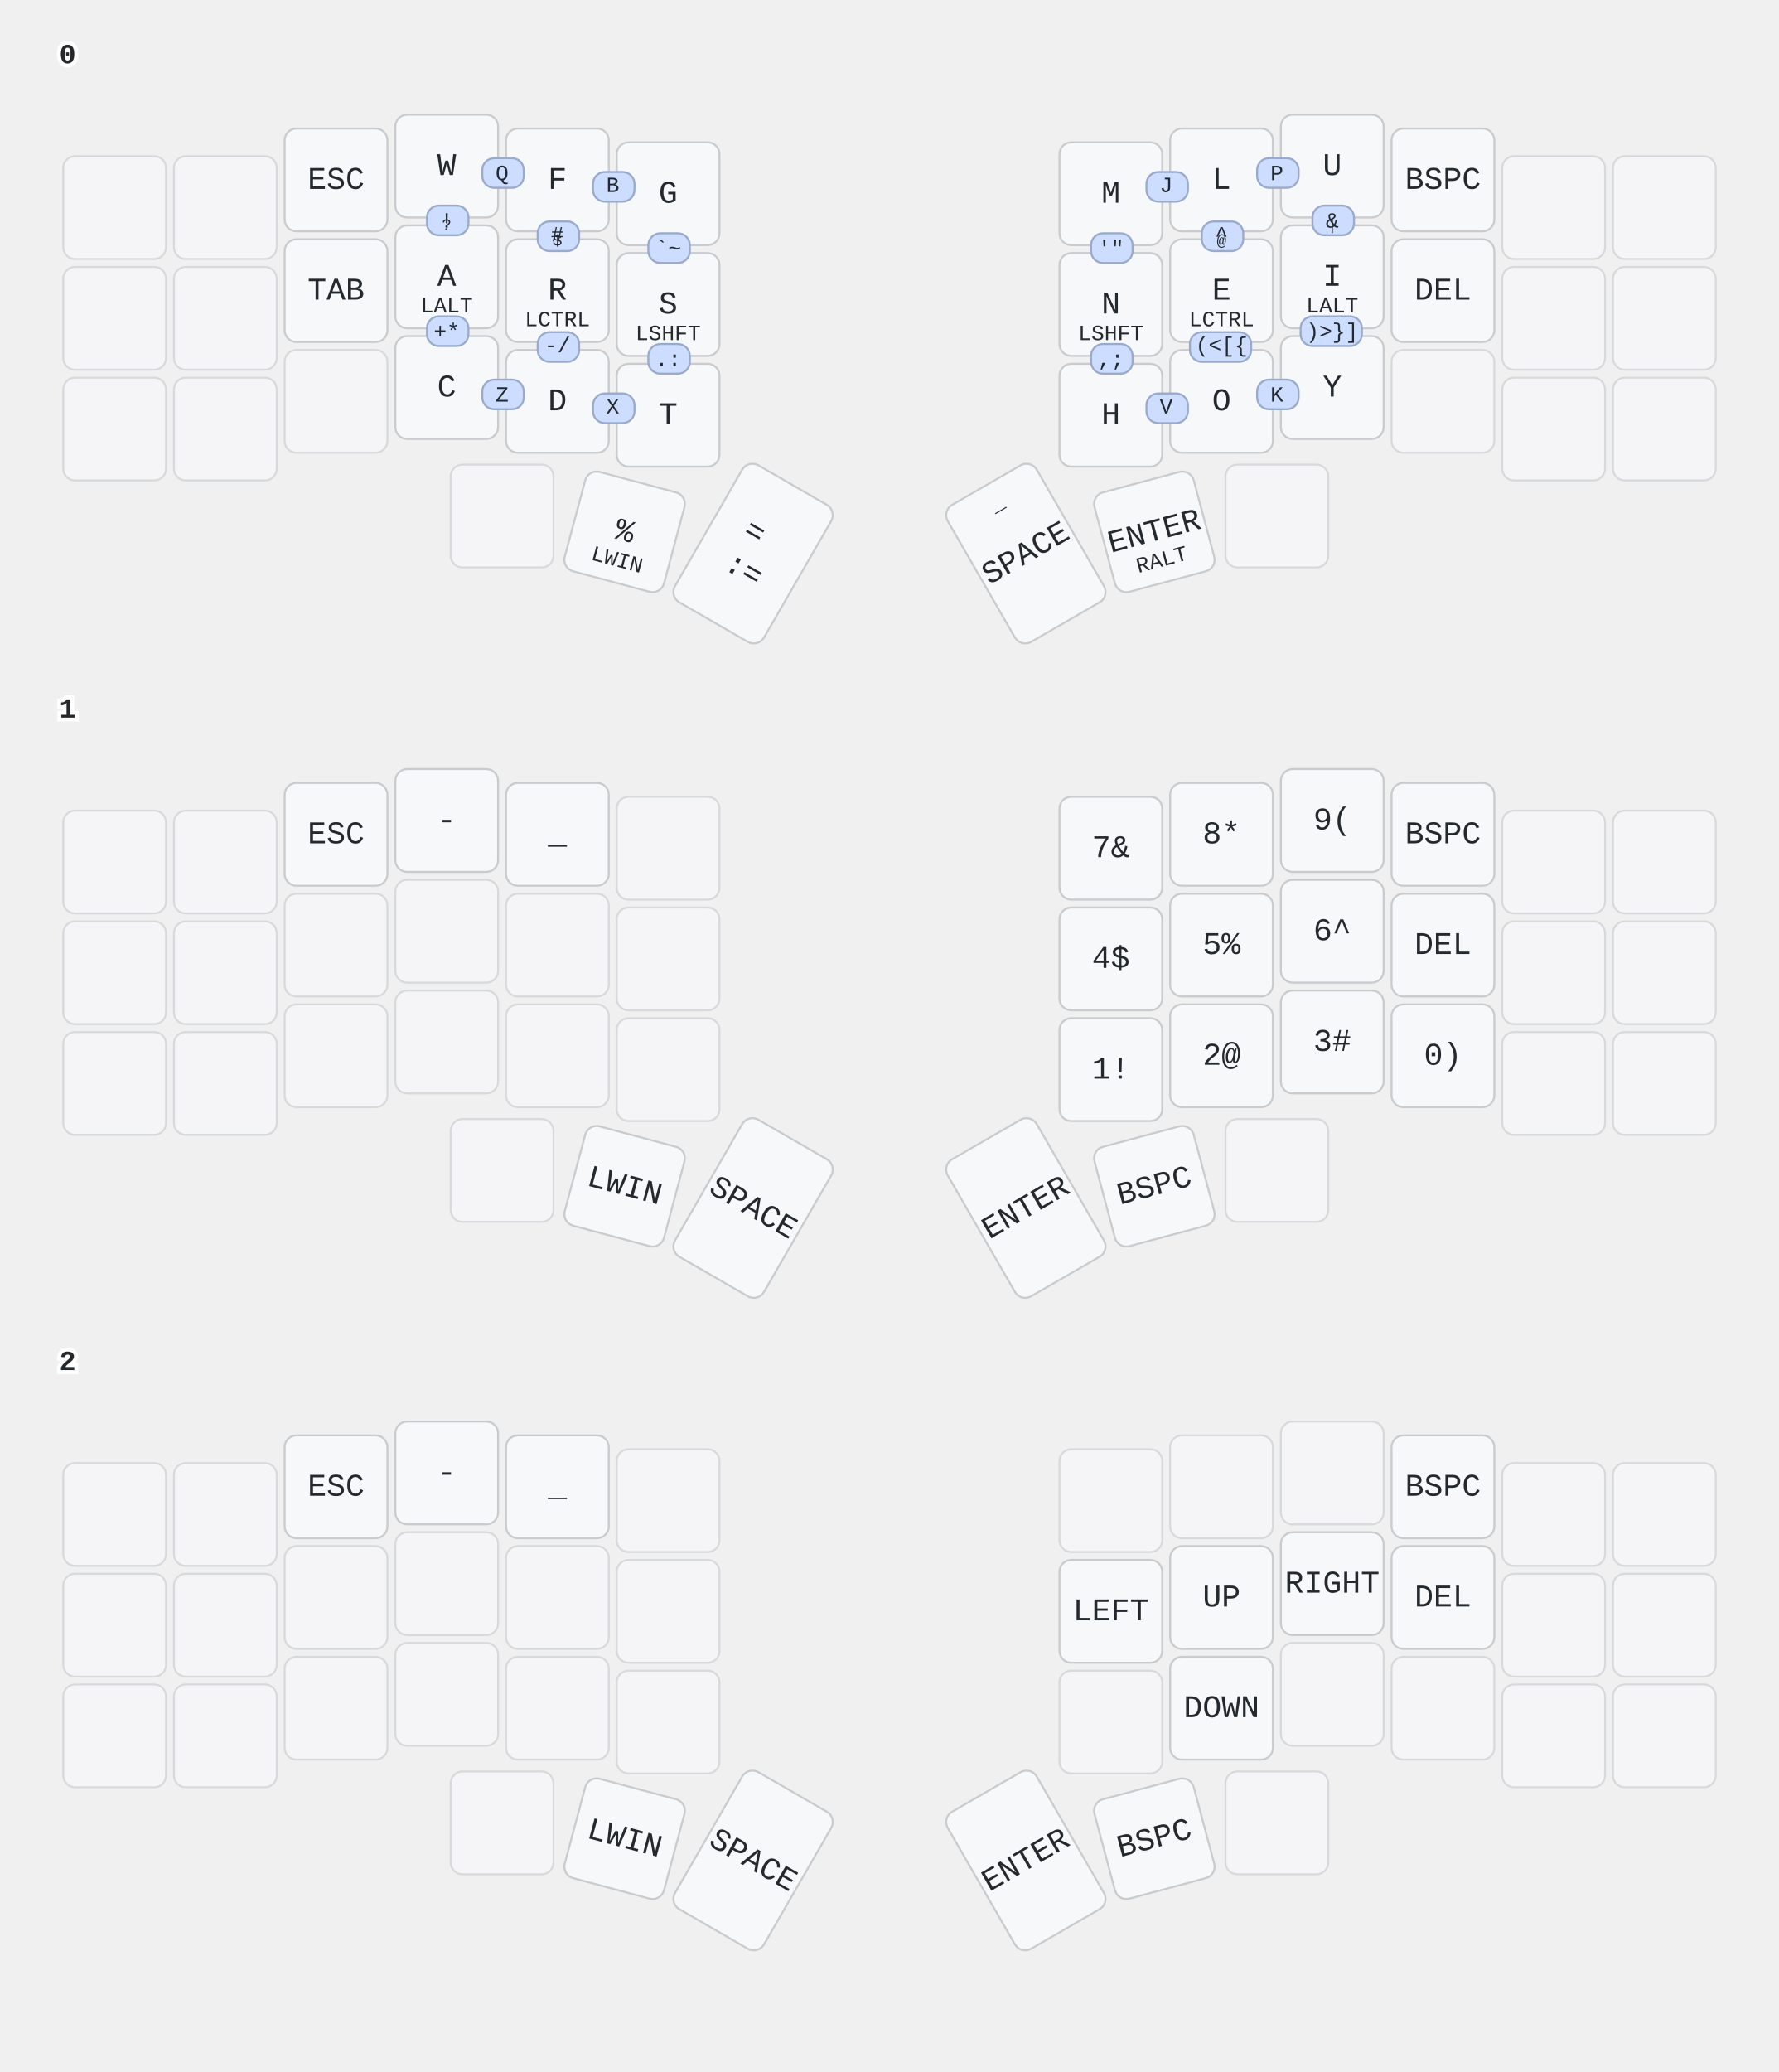
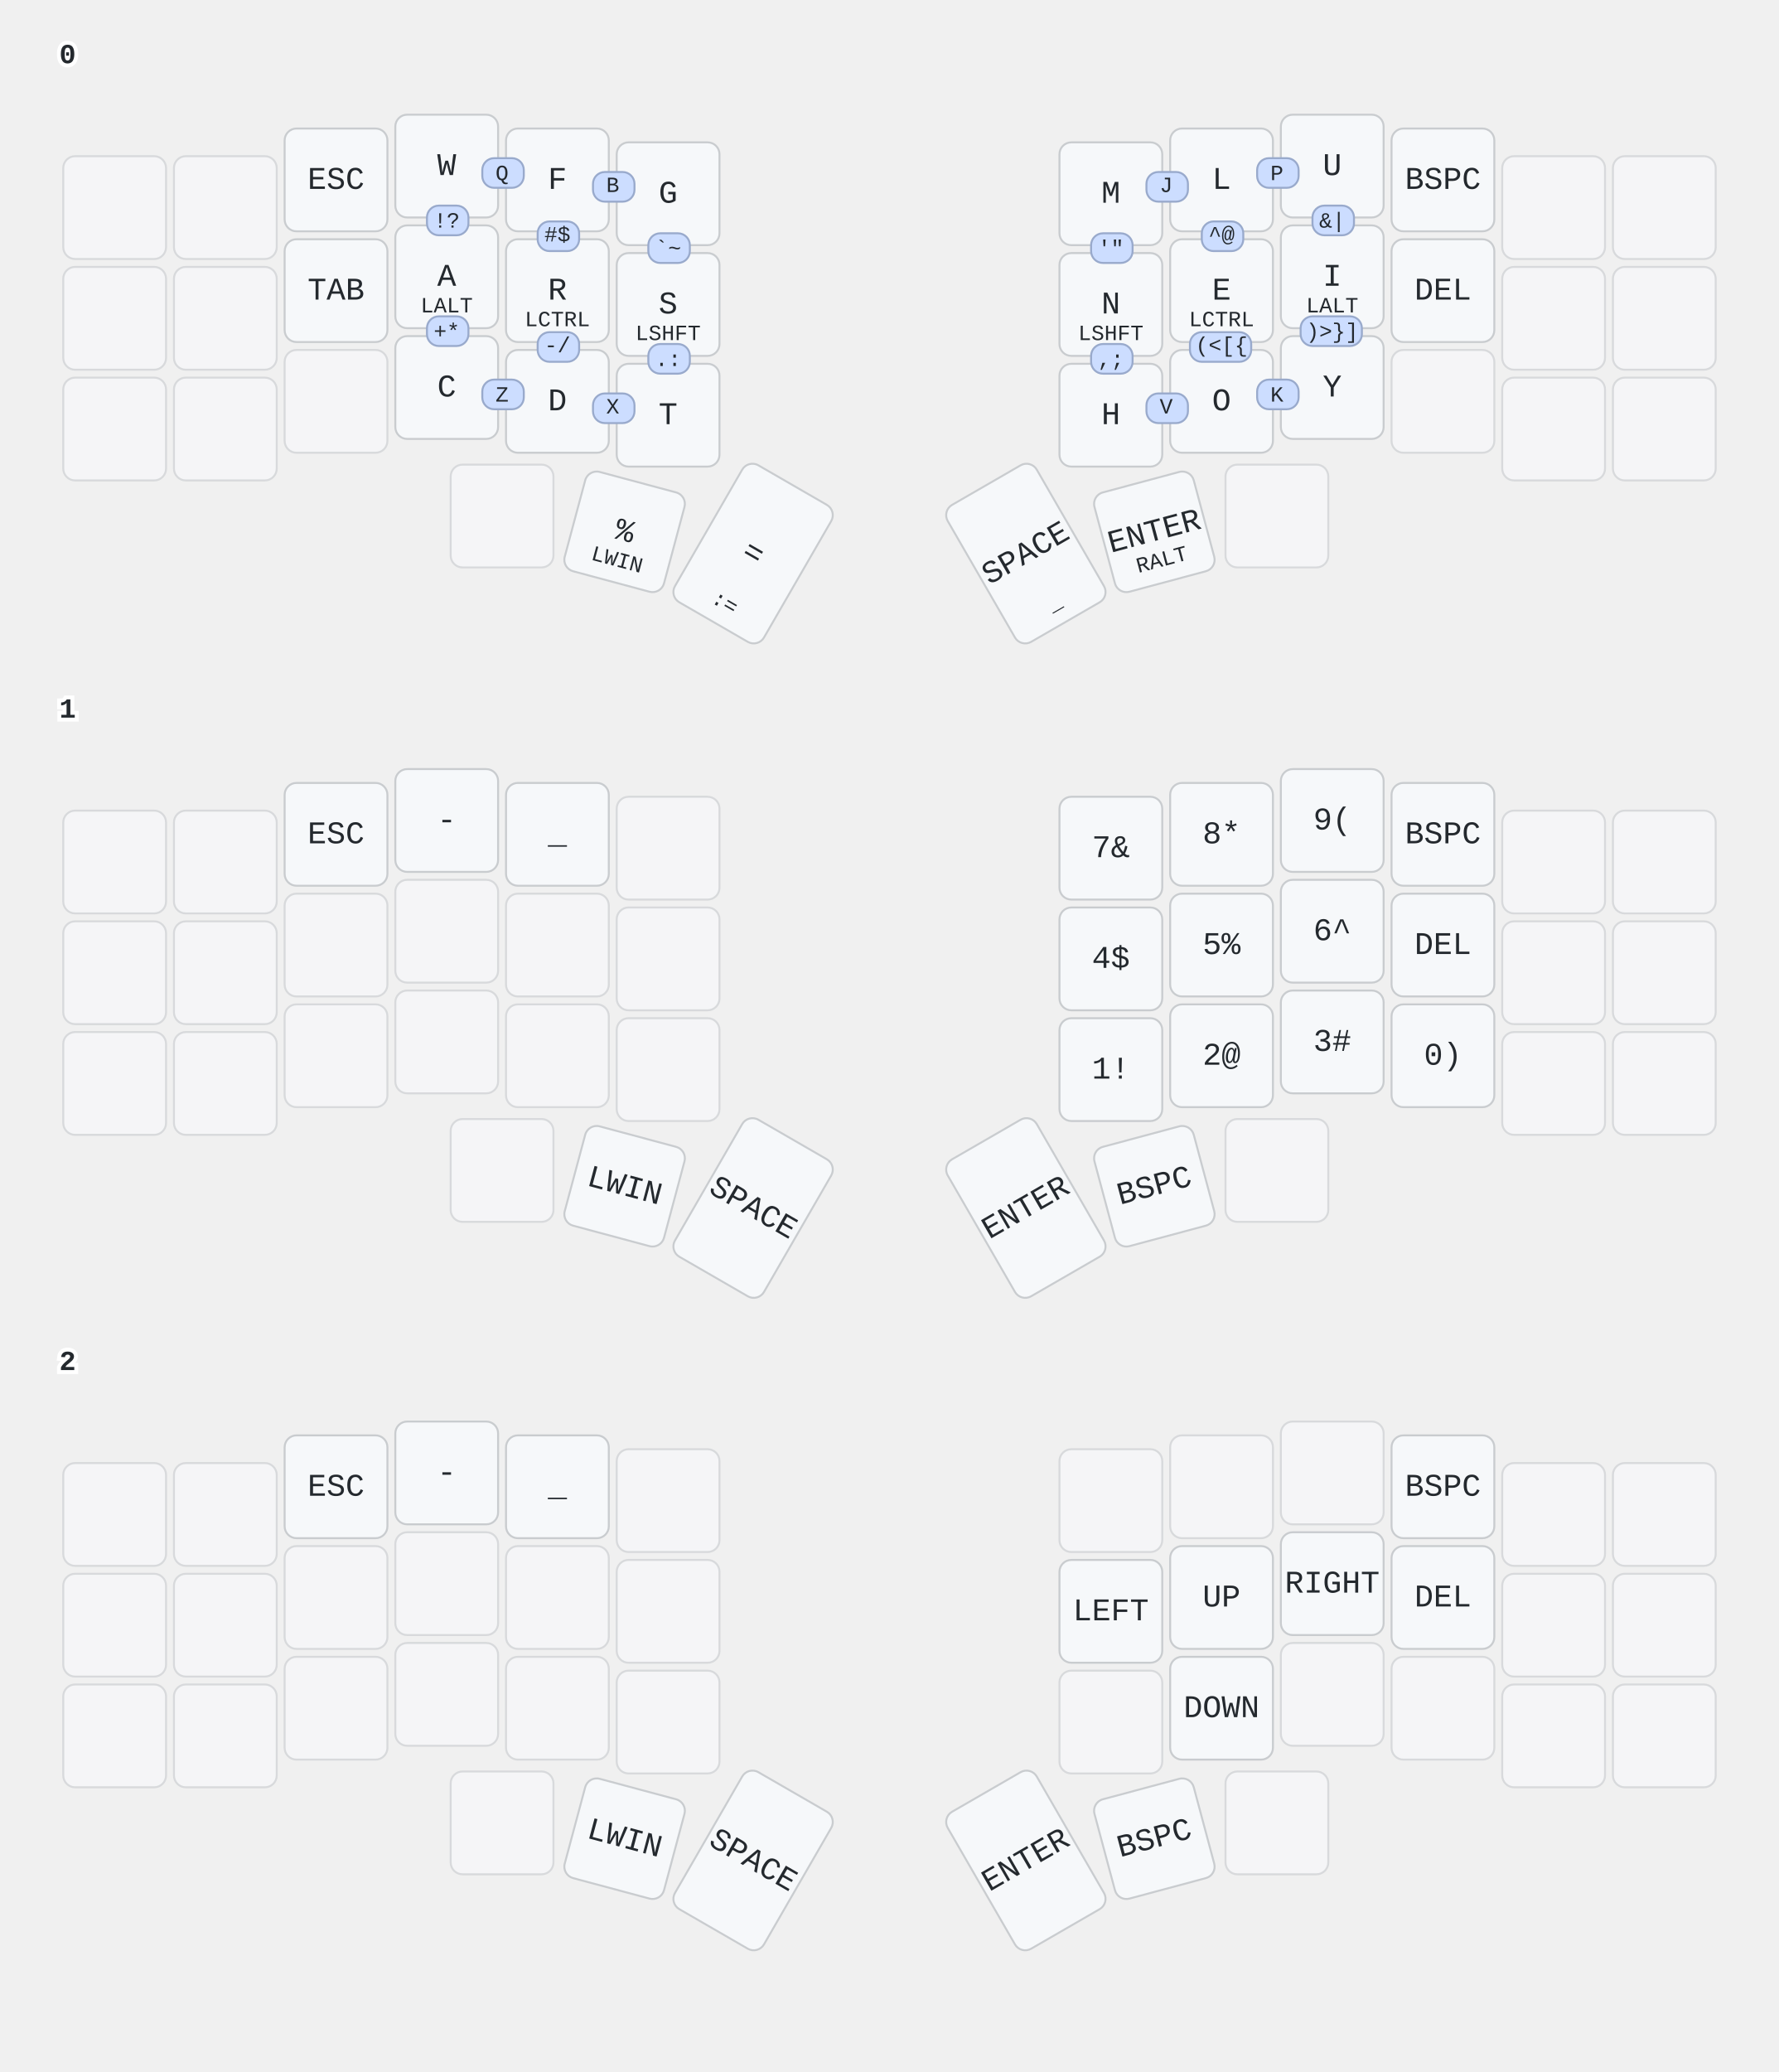
<svg xmlns="http://www.w3.org/2000/svg" xmlns:xlink="http://www.w3.org/1999/xlink" width="900" height="1048" viewBox="0 0 900 1048" class="keymap">
  <defs>/* start glyphs */
<svg id="mdi:chevron-down">
      <svg id="mdi-chevron-down" viewBox="0 0 24 24">
        <path d="M7.41,8.58L12,13.17L16.59,8.58L18,10L12,16L6,10L7.41,8.58Z" />
      </svg>
    </svg>
    <svg id="mdi:chevron-left">
      <svg id="mdi-chevron-left" viewBox="0 0 24 24">
        <path d="M15.41,16.58L10.83,12L15.41,7.41L14,6L8,12L14,18L15.41,16.58Z" />
      </svg>
    </svg>
    <svg id="mdi:chevron-right">
      <svg id="mdi-chevron-right" viewBox="0 0 24 24">
        <path d="M8.59,16.58L13.17,12L8.59,7.41L10,6L16,12L10,18L8.59,16.58Z" />
      </svg>
    </svg>
    <svg id="mdi:chevron-up">
      <svg id="mdi-chevron-up" viewBox="0 0 24 24">
        <path d="M7.41,15.41L12,10.83L16.59,15.41L18,14L12,8L6,14L7.41,15.41Z" />
      </svg>
    </svg>
  </defs>/* end glyphs */
<style>/* inherit to force styles through use tags */
svg path {
    fill: inherit;
}

/* font and background color specifications */
svg.keymap {
    font-family: SFMono-Regular,Consolas,Liberation Mono,Menlo,monospace;
    font-size: 14px;
    font-kerning: normal;
    text-rendering: optimizeLegibility;
    fill: #24292e;
}

/* default key styling */
rect.key {
    fill: #f6f8fa;
}

rect.key, rect.combo {
    stroke: #c9cccf;
    stroke-width: 1;
}

/* default key side styling, only used is draw_key_sides is set */
rect.side {
    filter: brightness(90%);
}

/* color accent for combo boxes */
rect.combo, rect.combo-separate {
    fill: #cdf;
}

/* color accent for held keys */
rect.held, rect.combo.held {
    fill: #fdd;
}

/* color accent for ghost (optional) keys */
rect.ghost, rect.combo.ghost {
    stroke-dasharray: 4, 4;
    stroke-width: 2;
}

text {
    text-anchor: middle;
    dominant-baseline: middle;
}

/* styling for layer labels */
text.label {
    font-weight: bold;
    text-anchor: start;
    stroke: white;
    stroke-width: 4;
    paint-order: stroke;
}

/* styling for optional footer */
text.footer {
    text-anchor: end;
    dominant-baseline: auto;
    stroke: white;
    stroke-width: 4;
    paint-order: stroke;
}

/* styling for combo tap, and key hold/shifted label text */
text.combo, text.hold, text.shifted {
    font-size: 11px;
}

text.hold {
    text-anchor: middle;
    dominant-baseline: auto;
}

text.shifted {
    text-anchor: middle;
    dominant-baseline: hanging;
}

text.layer-activator {
    text-decoration: underline;
}

/* styling for hold/shifted label text in combo box */
text.combo.hold, text.combo.shifted {
    font-size: 8px;
}

/* lighter symbol for transparent keys */
text.trans {
    fill: #7b7e81;
}

/* styling for combo dendrons */
path.combo {
    stroke-width: 1;
    stroke: gray;
    fill: none;
}

/* Start Tabler Icons Cleanup */
/* cannot use height/width with glyphs */
.icon-tabler &gt; path {
    fill: inherit;
    stroke: inherit;
    stroke-width: 2;
}
/* hide tabler's default box */
.icon-tabler &gt; path[stroke="none"][fill="none"] {
    visibility: hidden;
}
/* End Tabler Icons Cleanup */

.none, .trans, .ghost {
  opacity: 0.8;
}

/* color accent for combo boxes */
rect.combo, rect.combo-separate {
    fill: #CCDDFF;
    stroke: #99AACC;
}

/* rect.held, rect.combo.held { */
.held {
  opacity: 1.0;
  filter: drop-shadow(0px 0px 6px #4FC0D0);  /* #7979EC); */
}

text.key.tap {
  font-size: 16px;
  /* font-weight: 900; */
}

text.hold, text.shifted {
  /* font-size: 9px; */
  font-weight: normal;
}

text.combo {
  /* font-size: 11px; */
  /* font-weight: bold; */
}
</style>
  <g transform="translate(30, 0)" class="layer-0">
    <text x="0" y="28" class="label" id="x_x">0</text>
    <g transform="translate(0, 56)">
      <g transform="translate(28, 49)" class="key none keypos-0">
        <rect rx="6" ry="6" x="-26" y="-26" width="52" height="52" class="key none" />
      </g>
      <g transform="translate(84, 49)" class="key none keypos-1">
        <rect rx="6" ry="6" x="-26" y="-26" width="52" height="52" class="key none" />
      </g>
      <g transform="translate(140, 35)" class="key keypos-2">
        <rect rx="6" ry="6" x="-26" y="-26" width="52" height="52" class="key" />
        <text x="0" y="0" class="key tap">ESC</text>
      </g>
      <g transform="translate(196, 28)" class="key keypos-3">
        <rect rx="6" ry="6" x="-26" y="-26" width="52" height="52" class="key" />
        <text x="0" y="0" class="key tap">W</text>
      </g>
      <g transform="translate(252, 35)" class="key keypos-4">
        <rect rx="6" ry="6" x="-26" y="-26" width="52" height="52" class="key" />
        <text x="0" y="0" class="key tap">F</text>
      </g>
      <g transform="translate(308, 42)" class="key keypos-5">
        <rect rx="6" ry="6" x="-26" y="-26" width="52" height="52" class="key" />
        <text x="0" y="0" class="key tap">G</text>
      </g>
      <g transform="translate(532, 42)" class="key keypos-6">
        <rect rx="6" ry="6" x="-26" y="-26" width="52" height="52" class="key" />
        <text x="0" y="0" class="key tap">M</text>
      </g>
      <g transform="translate(588, 35)" class="key keypos-7">
        <rect rx="6" ry="6" x="-26" y="-26" width="52" height="52" class="key" />
        <text x="0" y="0" class="key tap">L</text>
      </g>
      <g transform="translate(644, 28)" class="key keypos-8">
        <rect rx="6" ry="6" x="-26" y="-26" width="52" height="52" class="key" />
        <text x="0" y="0" class="key tap">U</text>
      </g>
      <g transform="translate(700, 35)" class="key keypos-9">
        <rect rx="6" ry="6" x="-26" y="-26" width="52" height="52" class="key" />
        <text x="0" y="0" class="key tap">BSPC</text>
      </g>
      <g transform="translate(756, 49)" class="key none keypos-10">
        <rect rx="6" ry="6" x="-26" y="-26" width="52" height="52" class="key none" />
      </g>
      <g transform="translate(812, 49)" class="key none keypos-11">
        <rect rx="6" ry="6" x="-26" y="-26" width="52" height="52" class="key none" />
      </g>
      <g transform="translate(28, 105)" class="key none keypos-12">
        <rect rx="6" ry="6" x="-26" y="-26" width="52" height="52" class="key none" />
      </g>
      <g transform="translate(84, 105)" class="key none keypos-13">
        <rect rx="6" ry="6" x="-26" y="-26" width="52" height="52" class="key none" />
      </g>
      <g transform="translate(140, 91)" class="key keypos-14">
        <rect rx="6" ry="6" x="-26" y="-26" width="52" height="52" class="key" />
        <text x="0" y="0" class="key tap">TAB</text>
      </g>
      <g transform="translate(196, 84)" class="key keypos-15">
        <rect rx="6" ry="6" x="-26" y="-26" width="52" height="52" class="key" />
        <text x="0" y="0" class="key tap">A</text>
        <text x="0" y="18" class="key hold">LALT</text>
      </g>
      <g transform="translate(252, 91)" class="key keypos-16">
        <rect rx="6" ry="6" x="-26" y="-26" width="52" height="52" class="key" />
        <text x="0" y="0" class="key tap">R</text>
        <text x="0" y="18" class="key hold">LCTRL</text>
      </g>
      <g transform="translate(308, 98)" class="key keypos-17">
        <rect rx="6" ry="6" x="-26" y="-26" width="52" height="52" class="key" />
        <text x="0" y="0" class="key tap">S</text>
        <text x="0" y="18" class="key hold">LSHFT</text>
      </g>
      <g transform="translate(532, 98)" class="key keypos-18">
        <rect rx="6" ry="6" x="-26" y="-26" width="52" height="52" class="key" />
        <text x="0" y="0" class="key tap">N</text>
        <text x="0" y="18" class="key hold">LSHFT</text>
      </g>
      <g transform="translate(588, 91)" class="key keypos-19">
        <rect rx="6" ry="6" x="-26" y="-26" width="52" height="52" class="key" />
        <text x="0" y="0" class="key tap">E</text>
        <text x="0" y="18" class="key hold">LCTRL</text>
      </g>
      <g transform="translate(644, 84)" class="key keypos-20">
        <rect rx="6" ry="6" x="-26" y="-26" width="52" height="52" class="key" />
        <text x="0" y="0" class="key tap">I</text>
        <text x="0" y="18" class="key hold">LALT</text>
      </g>
      <g transform="translate(700, 91)" class="key keypos-21">
        <rect rx="6" ry="6" x="-26" y="-26" width="52" height="52" class="key" />
        <text x="0" y="0" class="key tap">DEL</text>
      </g>
      <g transform="translate(756, 105)" class="key none keypos-22">
        <rect rx="6" ry="6" x="-26" y="-26" width="52" height="52" class="key none" />
      </g>
      <g transform="translate(812, 105)" class="key none keypos-23">
        <rect rx="6" ry="6" x="-26" y="-26" width="52" height="52" class="key none" />
      </g>
      <g transform="translate(28, 161)" class="key none keypos-24">
        <rect rx="6" ry="6" x="-26" y="-26" width="52" height="52" class="key none" />
      </g>
      <g transform="translate(84, 161)" class="key none keypos-25">
        <rect rx="6" ry="6" x="-26" y="-26" width="52" height="52" class="key none" />
      </g>
      <g transform="translate(140, 147)" class="key none keypos-26">
        <rect rx="6" ry="6" x="-26" y="-26" width="52" height="52" class="key none" />
      </g>
      <g transform="translate(196, 140)" class="key keypos-27">
        <rect rx="6" ry="6" x="-26" y="-26" width="52" height="52" class="key" />
        <text x="0" y="0" class="key tap">C</text>
      </g>
      <g transform="translate(252, 147)" class="key keypos-28">
        <rect rx="6" ry="6" x="-26" y="-26" width="52" height="52" class="key" />
        <text x="0" y="0" class="key tap">D</text>
      </g>
      <g transform="translate(308, 154)" class="key keypos-29">
        <rect rx="6" ry="6" x="-26" y="-26" width="52" height="52" class="key" />
        <text x="0" y="0" class="key tap">T</text>
      </g>
      <g transform="translate(532, 154)" class="key keypos-30">
        <rect rx="6" ry="6" x="-26" y="-26" width="52" height="52" class="key" />
        <text x="0" y="0" class="key tap">H</text>
      </g>
      <g transform="translate(588, 147)" class="key keypos-31">
        <rect rx="6" ry="6" x="-26" y="-26" width="52" height="52" class="key" />
        <text x="0" y="0" class="key tap">O</text>
      </g>
      <g transform="translate(644, 140)" class="key keypos-32">
        <rect rx="6" ry="6" x="-26" y="-26" width="52" height="52" class="key" />
        <text x="0" y="0" class="key tap">Y</text>
      </g>
      <g transform="translate(700, 147)" class="key none keypos-33">
        <rect rx="6" ry="6" x="-26" y="-26" width="52" height="52" class="key none" />
      </g>
      <g transform="translate(756, 161)" class="key none keypos-34">
        <rect rx="6" ry="6" x="-26" y="-26" width="52" height="52" class="key none" />
      </g>
      <g transform="translate(812, 161)" class="key none keypos-35">
        <rect rx="6" ry="6" x="-26" y="-26" width="52" height="52" class="key none" />
      </g>
      <g transform="translate(224, 205)" class="key none keypos-36">
        <rect rx="6" ry="6" x="-26" y="-26" width="52" height="52" class="key none" />
      </g>
      <g transform="translate(286, 213) rotate(15.0)" class="key keypos-37">
        <rect rx="6" ry="6" x="-26" y="-26" width="52" height="52" class="key" />
        <text x="0" y="0" class="key tap">%</text>
        <text x="0" y="18" class="key hold">LWIN</text>
      </g>
      <g transform="translate(351, 224) rotate(30.0)" class="key keypos-38">
        <rect rx="6" ry="6" x="-26" y="-40" width="52" height="80" class="key" />
-         <text x="0" y="0" class="key tap">
-           <tspan x="0" dy="-0.6em">=</tspan>
-           <tspan x="0" dy="1.2em">:=</tspan>
-         </text>
+         <text x="0" y="0" class="key tap">=</text>
+         <text x="0" y="32" class="key hold">:=</text>
      </g>
      <g transform="translate(489, 224) rotate(-30.0)" class="key keypos-39">
        <rect rx="6" ry="6" x="-26" y="-40" width="52" height="80" class="key" />
        <text x="0" y="0" class="key tap">SPACE</text>
-         <text x="0" y="-32" class="key shifted">_</text>
+         <text x="0" y="32" class="key hold">_</text>
      </g>
      <g transform="translate(554, 213) rotate(-15.0)" class="key keypos-40">
        <rect rx="6" ry="6" x="-26" y="-26" width="52" height="52" class="key" />
        <text x="0" y="0" class="key tap">ENTER</text>
        <text x="0" y="18" class="key hold">RALT</text>
      </g>
      <g transform="translate(616, 205)" class="key none keypos-41">
        <rect rx="6" ry="6" x="-26" y="-26" width="52" height="52" class="key none" />
      </g>
      <g class="combo combopos-0">
        <rect rx="6" ry="6" x="214" y="24" width="21" height="15" class="combo" />
        <text x="224" y="32" class="combo tap">Q</text>
      </g>
      <g class="combo combopos-1">
        <rect rx="6" ry="6" x="270" y="31" width="21" height="15" class="combo" />
        <text x="280" y="38" class="combo tap">B</text>
      </g>
      <g class="combo combopos-2">
        <rect rx="6" ry="6" x="214" y="136" width="21" height="15" class="combo" />
        <text x="224" y="144" class="combo tap">Z</text>
      </g>
      <g class="combo combopos-3">
        <rect rx="6" ry="6" x="270" y="143" width="21" height="15" class="combo" />
        <text x="280" y="150" class="combo tap">X</text>
      </g>
      <g class="combo combopos-4">
        <rect rx="6" ry="6" x="550" y="31" width="21" height="15" class="combo" />
        <text x="560" y="38" class="combo tap">J</text>
      </g>
      <g class="combo combopos-5">
        <rect rx="6" ry="6" x="606" y="24" width="21" height="15" class="combo" />
        <text x="616" y="32" class="combo tap">P</text>
      </g>
      <g class="combo combopos-6">
        <rect rx="6" ry="6" x="550" y="143" width="21" height="15" class="combo" />
        <text x="560" y="150" class="combo tap">V</text>
      </g>
      <g class="combo combopos-7">
        <rect rx="6" ry="6" x="606" y="136" width="21" height="15" class="combo" />
        <text x="616" y="144" class="combo tap">K</text>
      </g>
      <g class="combo combopos-8">
        <rect rx="6" ry="6" x="298" y="62" width="21" height="15" class="combo" />
        <text x="308" y="70" class="combo tap">`~</text>
      </g>
      <g class="combo combopos-9">
        <rect rx="6" ry="6" x="522" y="62" width="21" height="15" class="combo" />
        <text x="532" y="70" class="combo tap">'"</text>
      </g>
      <g class="combo combopos-10">
        <rect rx="6" ry="6" x="298" y="118" width="21" height="15" class="combo" />
        <text x="308" y="126" class="combo tap">.:</text>
      </g>
      <g class="combo combopos-11">
        <rect rx="6" ry="6" x="522" y="118" width="21" height="15" class="combo" />
        <text x="532" y="126" class="combo tap">,;</text>
      </g>
      <g class="combo combopos-12">
        <rect rx="6" ry="6" x="572" y="112" width="31" height="15" class="combo" />
        <text x="588" y="119" class="combo tap">(&lt;[{</text>
      </g>
      <g class="combo combopos-13">
        <rect rx="6" ry="6" x="628" y="104" width="31" height="15" class="combo" />
        <text x="644" y="112" class="combo tap">)&gt;}]</text>
      </g>
      <g class="combo combopos-14">
        <rect rx="6" ry="6" x="186" y="104" width="21" height="15" class="combo" />
        <text x="196" y="112" class="combo tap">+*</text>
      </g>
      <g class="combo combopos-15">
        <rect rx="6" ry="6" x="242" y="112" width="21" height="15" class="combo" />
        <text x="252" y="119" class="combo tap">-/</text>
      </g>
      <g class="combo combopos-16">
        <rect rx="6" ry="6" x="186" y="48" width="21" height="15" class="combo" />
-         <text x="196" y="56" class="combo tap">!</text>
-         <text x="196" y="56" class="combo shifted">?</text>
+         <text x="196" y="56" class="combo tap">!?</text>
      </g>
      <g class="combo combopos-17">
        <rect rx="6" ry="6" x="242" y="56" width="21" height="15" class="combo" />
-         <text x="252" y="63" class="combo tap">#</text>
-         <text x="252" y="64" class="combo shifted">$</text>
+         <text x="252" y="63" class="combo tap">#$</text>
      </g>
      <g class="combo combopos-18">
        <rect rx="6" ry="6" x="578" y="56" width="21" height="15" class="combo" />
-         <text x="588" y="63" class="combo tap">^</text>
-         <text x="588" y="64" class="combo shifted">@</text>
+         <text x="588" y="63" class="combo tap">^@</text>
      </g>
      <g class="combo combopos-19">
        <rect rx="6" ry="6" x="634" y="48" width="21" height="15" class="combo" />
-         <text x="644" y="56" class="combo tap">&amp;</text>
-         <text x="644" y="56" class="combo shifted">|</text>
+         <text x="644" y="56" class="combo tap">&amp;|</text>
      </g>
    </g>
  </g>
  <g transform="translate(30, 331)" class="layer-1">
    <text x="0" y="28" class="label" id="x_x">1</text>
    <g transform="translate(0, 56)">
      <g transform="translate(28, 49)" class="key none keypos-0">
        <rect rx="6" ry="6" x="-26" y="-26" width="52" height="52" class="key none" />
      </g>
      <g transform="translate(84, 49)" class="key none keypos-1">
        <rect rx="6" ry="6" x="-26" y="-26" width="52" height="52" class="key none" />
      </g>
      <g transform="translate(140, 35)" class="key keypos-2">
        <rect rx="6" ry="6" x="-26" y="-26" width="52" height="52" class="key" />
        <text x="0" y="0" class="key tap">ESC</text>
      </g>
      <g transform="translate(196, 28)" class="key keypos-3">
        <rect rx="6" ry="6" x="-26" y="-26" width="52" height="52" class="key" />
        <text x="0" y="0" class="key tap">-</text>
      </g>
      <g transform="translate(252, 35)" class="key keypos-4">
        <rect rx="6" ry="6" x="-26" y="-26" width="52" height="52" class="key" />
        <text x="0" y="0" class="key tap">_</text>
      </g>
      <g transform="translate(308, 42)" class="key none keypos-5">
        <rect rx="6" ry="6" x="-26" y="-26" width="52" height="52" class="key none" />
      </g>
      <g transform="translate(532, 42)" class="key keypos-6">
        <rect rx="6" ry="6" x="-26" y="-26" width="52" height="52" class="key" />
        <text x="0" y="0" class="key tap">7&amp;</text>
      </g>
      <g transform="translate(588, 35)" class="key keypos-7">
        <rect rx="6" ry="6" x="-26" y="-26" width="52" height="52" class="key" />
        <text x="0" y="0" class="key tap">8*</text>
      </g>
      <g transform="translate(644, 28)" class="key keypos-8">
        <rect rx="6" ry="6" x="-26" y="-26" width="52" height="52" class="key" />
        <text x="0" y="0" class="key tap">9(</text>
      </g>
      <g transform="translate(700, 35)" class="key keypos-9">
        <rect rx="6" ry="6" x="-26" y="-26" width="52" height="52" class="key" />
        <text x="0" y="0" class="key tap">BSPC</text>
      </g>
      <g transform="translate(756, 49)" class="key none keypos-10">
        <rect rx="6" ry="6" x="-26" y="-26" width="52" height="52" class="key none" />
      </g>
      <g transform="translate(812, 49)" class="key none keypos-11">
        <rect rx="6" ry="6" x="-26" y="-26" width="52" height="52" class="key none" />
      </g>
      <g transform="translate(28, 105)" class="key none keypos-12">
        <rect rx="6" ry="6" x="-26" y="-26" width="52" height="52" class="key none" />
      </g>
      <g transform="translate(84, 105)" class="key none keypos-13">
        <rect rx="6" ry="6" x="-26" y="-26" width="52" height="52" class="key none" />
      </g>
      <g transform="translate(140, 91)" class="key none keypos-14">
        <rect rx="6" ry="6" x="-26" y="-26" width="52" height="52" class="key none" />
      </g>
      <g transform="translate(196, 84)" class="key none keypos-15">
        <rect rx="6" ry="6" x="-26" y="-26" width="52" height="52" class="key none" />
      </g>
      <g transform="translate(252, 91)" class="key none keypos-16">
        <rect rx="6" ry="6" x="-26" y="-26" width="52" height="52" class="key none" />
      </g>
      <g transform="translate(308, 98)" class="key none keypos-17">
        <rect rx="6" ry="6" x="-26" y="-26" width="52" height="52" class="key none" />
      </g>
      <g transform="translate(532, 98)" class="key keypos-18">
        <rect rx="6" ry="6" x="-26" y="-26" width="52" height="52" class="key" />
        <text x="0" y="0" class="key tap">4$</text>
      </g>
      <g transform="translate(588, 91)" class="key keypos-19">
        <rect rx="6" ry="6" x="-26" y="-26" width="52" height="52" class="key" />
        <text x="0" y="0" class="key tap">5%</text>
      </g>
      <g transform="translate(644, 84)" class="key keypos-20">
        <rect rx="6" ry="6" x="-26" y="-26" width="52" height="52" class="key" />
        <text x="0" y="0" class="key tap">6^</text>
      </g>
      <g transform="translate(700, 91)" class="key keypos-21">
        <rect rx="6" ry="6" x="-26" y="-26" width="52" height="52" class="key" />
        <text x="0" y="0" class="key tap">DEL</text>
      </g>
      <g transform="translate(756, 105)" class="key none keypos-22">
        <rect rx="6" ry="6" x="-26" y="-26" width="52" height="52" class="key none" />
      </g>
      <g transform="translate(812, 105)" class="key none keypos-23">
        <rect rx="6" ry="6" x="-26" y="-26" width="52" height="52" class="key none" />
      </g>
      <g transform="translate(28, 161)" class="key none keypos-24">
        <rect rx="6" ry="6" x="-26" y="-26" width="52" height="52" class="key none" />
      </g>
      <g transform="translate(84, 161)" class="key none keypos-25">
        <rect rx="6" ry="6" x="-26" y="-26" width="52" height="52" class="key none" />
      </g>
      <g transform="translate(140, 147)" class="key none keypos-26">
        <rect rx="6" ry="6" x="-26" y="-26" width="52" height="52" class="key none" />
      </g>
      <g transform="translate(196, 140)" class="key none keypos-27">
        <rect rx="6" ry="6" x="-26" y="-26" width="52" height="52" class="key none" />
      </g>
      <g transform="translate(252, 147)" class="key none keypos-28">
        <rect rx="6" ry="6" x="-26" y="-26" width="52" height="52" class="key none" />
      </g>
      <g transform="translate(308, 154)" class="key none keypos-29">
        <rect rx="6" ry="6" x="-26" y="-26" width="52" height="52" class="key none" />
      </g>
      <g transform="translate(532, 154)" class="key keypos-30">
        <rect rx="6" ry="6" x="-26" y="-26" width="52" height="52" class="key" />
        <text x="0" y="0" class="key tap">1!</text>
      </g>
      <g transform="translate(588, 147)" class="key keypos-31">
        <rect rx="6" ry="6" x="-26" y="-26" width="52" height="52" class="key" />
        <text x="0" y="0" class="key tap">2@</text>
      </g>
      <g transform="translate(644, 140)" class="key keypos-32">
        <rect rx="6" ry="6" x="-26" y="-26" width="52" height="52" class="key" />
        <text x="0" y="0" class="key tap">3#</text>
      </g>
      <g transform="translate(700, 147)" class="key keypos-33">
        <rect rx="6" ry="6" x="-26" y="-26" width="52" height="52" class="key" />
        <text x="0" y="0" class="key tap">0)</text>
      </g>
      <g transform="translate(756, 161)" class="key none keypos-34">
        <rect rx="6" ry="6" x="-26" y="-26" width="52" height="52" class="key none" />
      </g>
      <g transform="translate(812, 161)" class="key none keypos-35">
        <rect rx="6" ry="6" x="-26" y="-26" width="52" height="52" class="key none" />
      </g>
      <g transform="translate(224, 205)" class="key none keypos-36">
        <rect rx="6" ry="6" x="-26" y="-26" width="52" height="52" class="key none" />
      </g>
      <g transform="translate(286, 213) rotate(15.0)" class="key keypos-37">
        <rect rx="6" ry="6" x="-26" y="-26" width="52" height="52" class="key" />
        <text x="0" y="0" class="key tap">LWIN</text>
      </g>
      <g transform="translate(351, 224) rotate(30.0)" class="key keypos-38">
        <rect rx="6" ry="6" x="-26" y="-40" width="52" height="80" class="key" />
        <text x="0" y="0" class="key tap">SPACE</text>
      </g>
      <g transform="translate(489, 224) rotate(-30.0)" class="key keypos-39">
        <rect rx="6" ry="6" x="-26" y="-40" width="52" height="80" class="key" />
        <text x="0" y="0" class="key tap">ENTER</text>
      </g>
      <g transform="translate(554, 213) rotate(-15.0)" class="key keypos-40">
        <rect rx="6" ry="6" x="-26" y="-26" width="52" height="52" class="key" />
        <text x="0" y="0" class="key tap">BSPC</text>
      </g>
      <g transform="translate(616, 205)" class="key none keypos-41">
        <rect rx="6" ry="6" x="-26" y="-26" width="52" height="52" class="key none" />
      </g>
    </g>
  </g>
  <g transform="translate(30, 661)" class="layer-2">
    <text x="0" y="28" class="label" id="x_x">2</text>
    <g transform="translate(0, 56)">
      <g transform="translate(28, 49)" class="key none keypos-0">
        <rect rx="6" ry="6" x="-26" y="-26" width="52" height="52" class="key none" />
      </g>
      <g transform="translate(84, 49)" class="key none keypos-1">
        <rect rx="6" ry="6" x="-26" y="-26" width="52" height="52" class="key none" />
      </g>
      <g transform="translate(140, 35)" class="key keypos-2">
        <rect rx="6" ry="6" x="-26" y="-26" width="52" height="52" class="key" />
        <text x="0" y="0" class="key tap">ESC</text>
      </g>
      <g transform="translate(196, 28)" class="key keypos-3">
        <rect rx="6" ry="6" x="-26" y="-26" width="52" height="52" class="key" />
        <text x="0" y="0" class="key tap">-</text>
      </g>
      <g transform="translate(252, 35)" class="key keypos-4">
        <rect rx="6" ry="6" x="-26" y="-26" width="52" height="52" class="key" />
        <text x="0" y="0" class="key tap">_</text>
      </g>
      <g transform="translate(308, 42)" class="key none keypos-5">
        <rect rx="6" ry="6" x="-26" y="-26" width="52" height="52" class="key none" />
      </g>
      <g transform="translate(532, 42)" class="key none keypos-6">
        <rect rx="6" ry="6" x="-26" y="-26" width="52" height="52" class="key none" />
      </g>
      <g transform="translate(588, 35)" class="key none keypos-7">
        <rect rx="6" ry="6" x="-26" y="-26" width="52" height="52" class="key none" />
      </g>
      <g transform="translate(644, 28)" class="key none keypos-8">
        <rect rx="6" ry="6" x="-26" y="-26" width="52" height="52" class="key none" />
      </g>
      <g transform="translate(700, 35)" class="key keypos-9">
        <rect rx="6" ry="6" x="-26" y="-26" width="52" height="52" class="key" />
        <text x="0" y="0" class="key tap">BSPC</text>
      </g>
      <g transform="translate(756, 49)" class="key none keypos-10">
        <rect rx="6" ry="6" x="-26" y="-26" width="52" height="52" class="key none" />
      </g>
      <g transform="translate(812, 49)" class="key none keypos-11">
        <rect rx="6" ry="6" x="-26" y="-26" width="52" height="52" class="key none" />
      </g>
      <g transform="translate(28, 105)" class="key none keypos-12">
        <rect rx="6" ry="6" x="-26" y="-26" width="52" height="52" class="key none" />
      </g>
      <g transform="translate(84, 105)" class="key none keypos-13">
        <rect rx="6" ry="6" x="-26" y="-26" width="52" height="52" class="key none" />
      </g>
      <g transform="translate(140, 91)" class="key none keypos-14">
        <rect rx="6" ry="6" x="-26" y="-26" width="52" height="52" class="key none" />
      </g>
      <g transform="translate(196, 84)" class="key none keypos-15">
        <rect rx="6" ry="6" x="-26" y="-26" width="52" height="52" class="key none" />
      </g>
      <g transform="translate(252, 91)" class="key none keypos-16">
        <rect rx="6" ry="6" x="-26" y="-26" width="52" height="52" class="key none" />
      </g>
      <g transform="translate(308, 98)" class="key none keypos-17">
        <rect rx="6" ry="6" x="-26" y="-26" width="52" height="52" class="key none" />
      </g>
      <g transform="translate(532, 98)" class="key keypos-18">
        <rect rx="6" ry="6" x="-26" y="-26" width="52" height="52" class="key" />
        <text x="0" y="0" class="key tap">LEFT</text>
        <use href="#mdi:chevron-left" xlink:href="#mdi:chevron-left" x="-6" y="6" height="12" width="12.0" class="key hold glyph mdi:chevron-left" />
      </g>
      <g transform="translate(588, 91)" class="key keypos-19">
        <rect rx="6" ry="6" x="-26" y="-26" width="52" height="52" class="key" />
        <text x="0" y="0" class="key tap">UP</text>
        <use href="#mdi:chevron-up" xlink:href="#mdi:chevron-up" x="-6" y="6" height="12" width="12.0" class="key hold glyph mdi:chevron-up" />
      </g>
      <g transform="translate(644, 84)" class="key keypos-20">
        <rect rx="6" ry="6" x="-26" y="-26" width="52" height="52" class="key" />
        <text x="0" y="0" class="key tap">RIGHT</text>
        <use href="#mdi:chevron-right" xlink:href="#mdi:chevron-right" x="-6" y="6" height="12" width="12.0" class="key hold glyph mdi:chevron-right" />
      </g>
      <g transform="translate(700, 91)" class="key keypos-21">
        <rect rx="6" ry="6" x="-26" y="-26" width="52" height="52" class="key" />
        <text x="0" y="0" class="key tap">DEL</text>
      </g>
      <g transform="translate(756, 105)" class="key none keypos-22">
        <rect rx="6" ry="6" x="-26" y="-26" width="52" height="52" class="key none" />
      </g>
      <g transform="translate(812, 105)" class="key none keypos-23">
        <rect rx="6" ry="6" x="-26" y="-26" width="52" height="52" class="key none" />
      </g>
      <g transform="translate(28, 161)" class="key none keypos-24">
        <rect rx="6" ry="6" x="-26" y="-26" width="52" height="52" class="key none" />
      </g>
      <g transform="translate(84, 161)" class="key none keypos-25">
        <rect rx="6" ry="6" x="-26" y="-26" width="52" height="52" class="key none" />
      </g>
      <g transform="translate(140, 147)" class="key none keypos-26">
        <rect rx="6" ry="6" x="-26" y="-26" width="52" height="52" class="key none" />
      </g>
      <g transform="translate(196, 140)" class="key none keypos-27">
        <rect rx="6" ry="6" x="-26" y="-26" width="52" height="52" class="key none" />
      </g>
      <g transform="translate(252, 147)" class="key none keypos-28">
        <rect rx="6" ry="6" x="-26" y="-26" width="52" height="52" class="key none" />
      </g>
      <g transform="translate(308, 154)" class="key none keypos-29">
        <rect rx="6" ry="6" x="-26" y="-26" width="52" height="52" class="key none" />
      </g>
      <g transform="translate(532, 154)" class="key none keypos-30">
        <rect rx="6" ry="6" x="-26" y="-26" width="52" height="52" class="key none" />
      </g>
      <g transform="translate(588, 147)" class="key keypos-31">
        <rect rx="6" ry="6" x="-26" y="-26" width="52" height="52" class="key" />
        <text x="0" y="0" class="key tap">DOWN</text>
        <use href="#mdi:chevron-down" xlink:href="#mdi:chevron-down" x="-6" y="6" height="12" width="12.0" class="key hold glyph mdi:chevron-down" />
      </g>
      <g transform="translate(644, 140)" class="key none keypos-32">
        <rect rx="6" ry="6" x="-26" y="-26" width="52" height="52" class="key none" />
      </g>
      <g transform="translate(700, 147)" class="key none keypos-33">
        <rect rx="6" ry="6" x="-26" y="-26" width="52" height="52" class="key none" />
      </g>
      <g transform="translate(756, 161)" class="key none keypos-34">
        <rect rx="6" ry="6" x="-26" y="-26" width="52" height="52" class="key none" />
      </g>
      <g transform="translate(812, 161)" class="key none keypos-35">
        <rect rx="6" ry="6" x="-26" y="-26" width="52" height="52" class="key none" />
      </g>
      <g transform="translate(224, 205)" class="key none keypos-36">
        <rect rx="6" ry="6" x="-26" y="-26" width="52" height="52" class="key none" />
      </g>
      <g transform="translate(286, 213) rotate(15.0)" class="key keypos-37">
        <rect rx="6" ry="6" x="-26" y="-26" width="52" height="52" class="key" />
        <text x="0" y="0" class="key tap">LWIN</text>
      </g>
      <g transform="translate(351, 224) rotate(30.0)" class="key keypos-38">
        <rect rx="6" ry="6" x="-26" y="-40" width="52" height="80" class="key" />
        <text x="0" y="0" class="key tap">SPACE</text>
      </g>
      <g transform="translate(489, 224) rotate(-30.0)" class="key keypos-39">
        <rect rx="6" ry="6" x="-26" y="-40" width="52" height="80" class="key" />
        <text x="0" y="0" class="key tap">ENTER</text>
      </g>
      <g transform="translate(554, 213) rotate(-15.0)" class="key keypos-40">
        <rect rx="6" ry="6" x="-26" y="-26" width="52" height="52" class="key" />
        <text x="0" y="0" class="key tap">BSPC</text>
      </g>
      <g transform="translate(616, 205)" class="key none keypos-41">
        <rect rx="6" ry="6" x="-26" y="-26" width="52" height="52" class="key none" />
      </g>
    </g>
  </g>
</svg>
